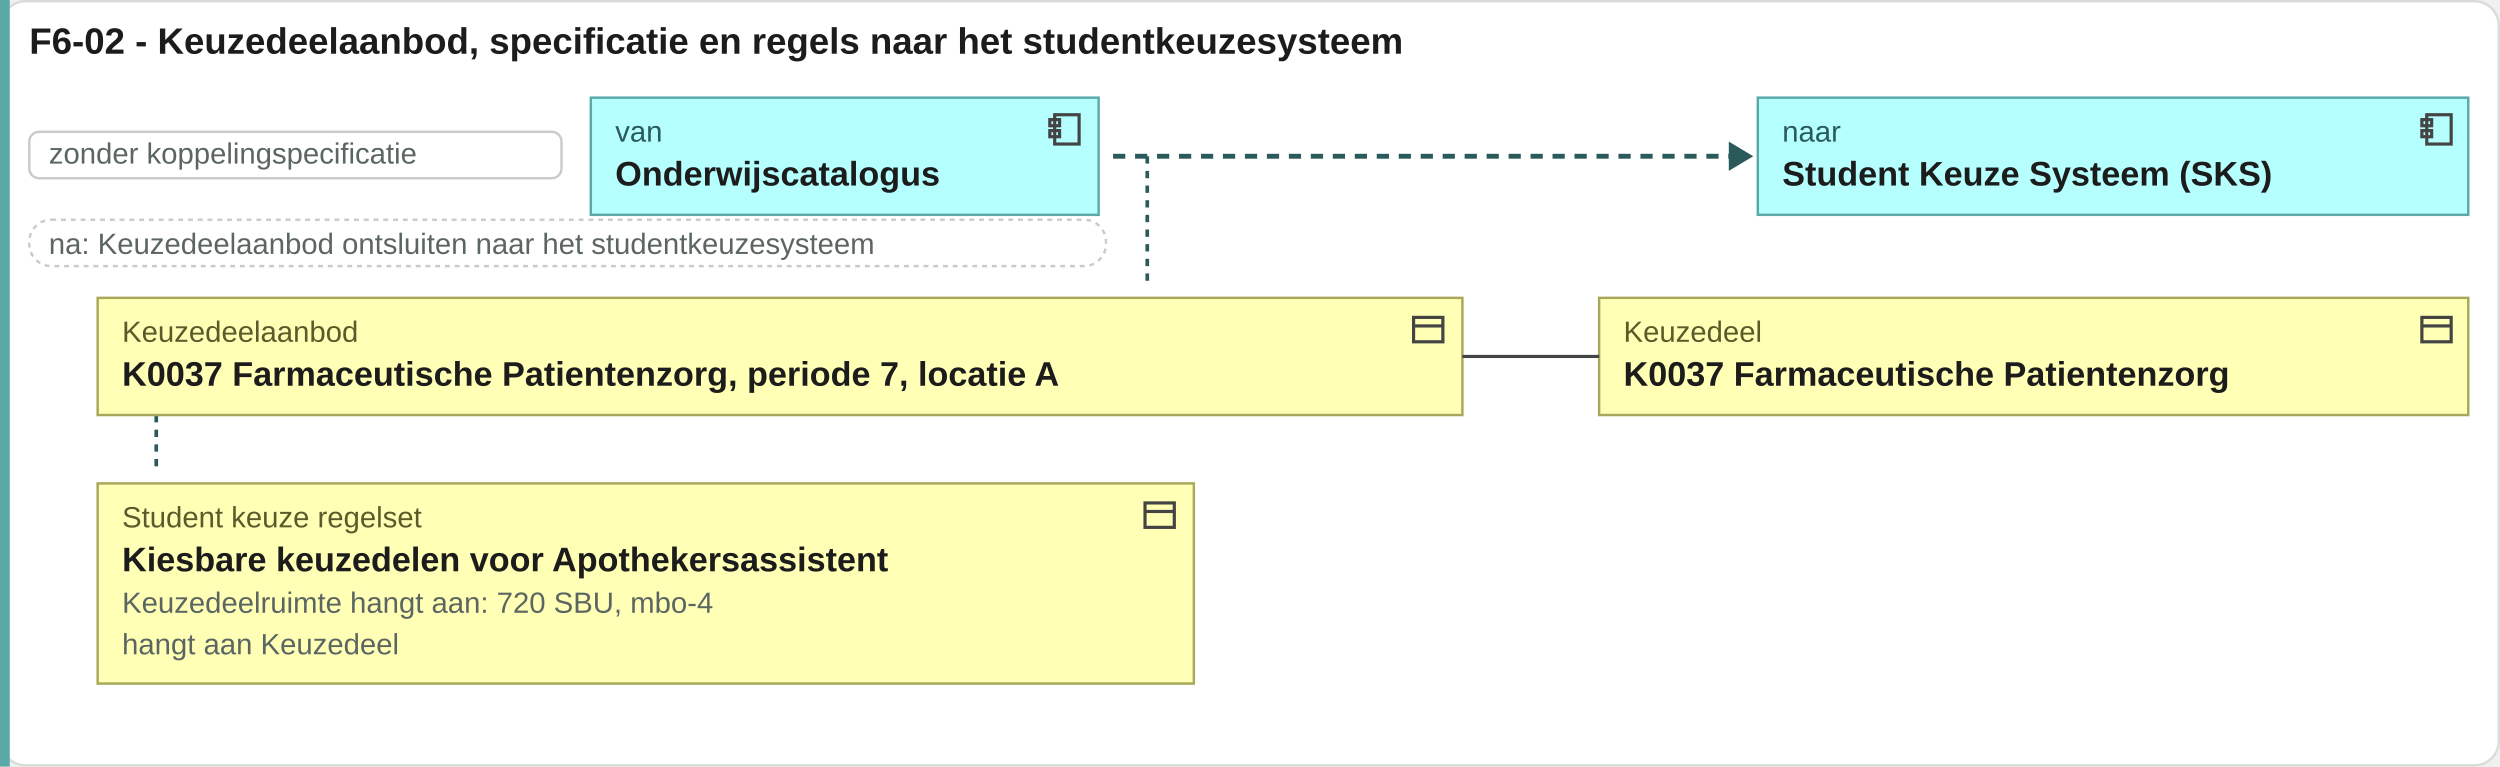
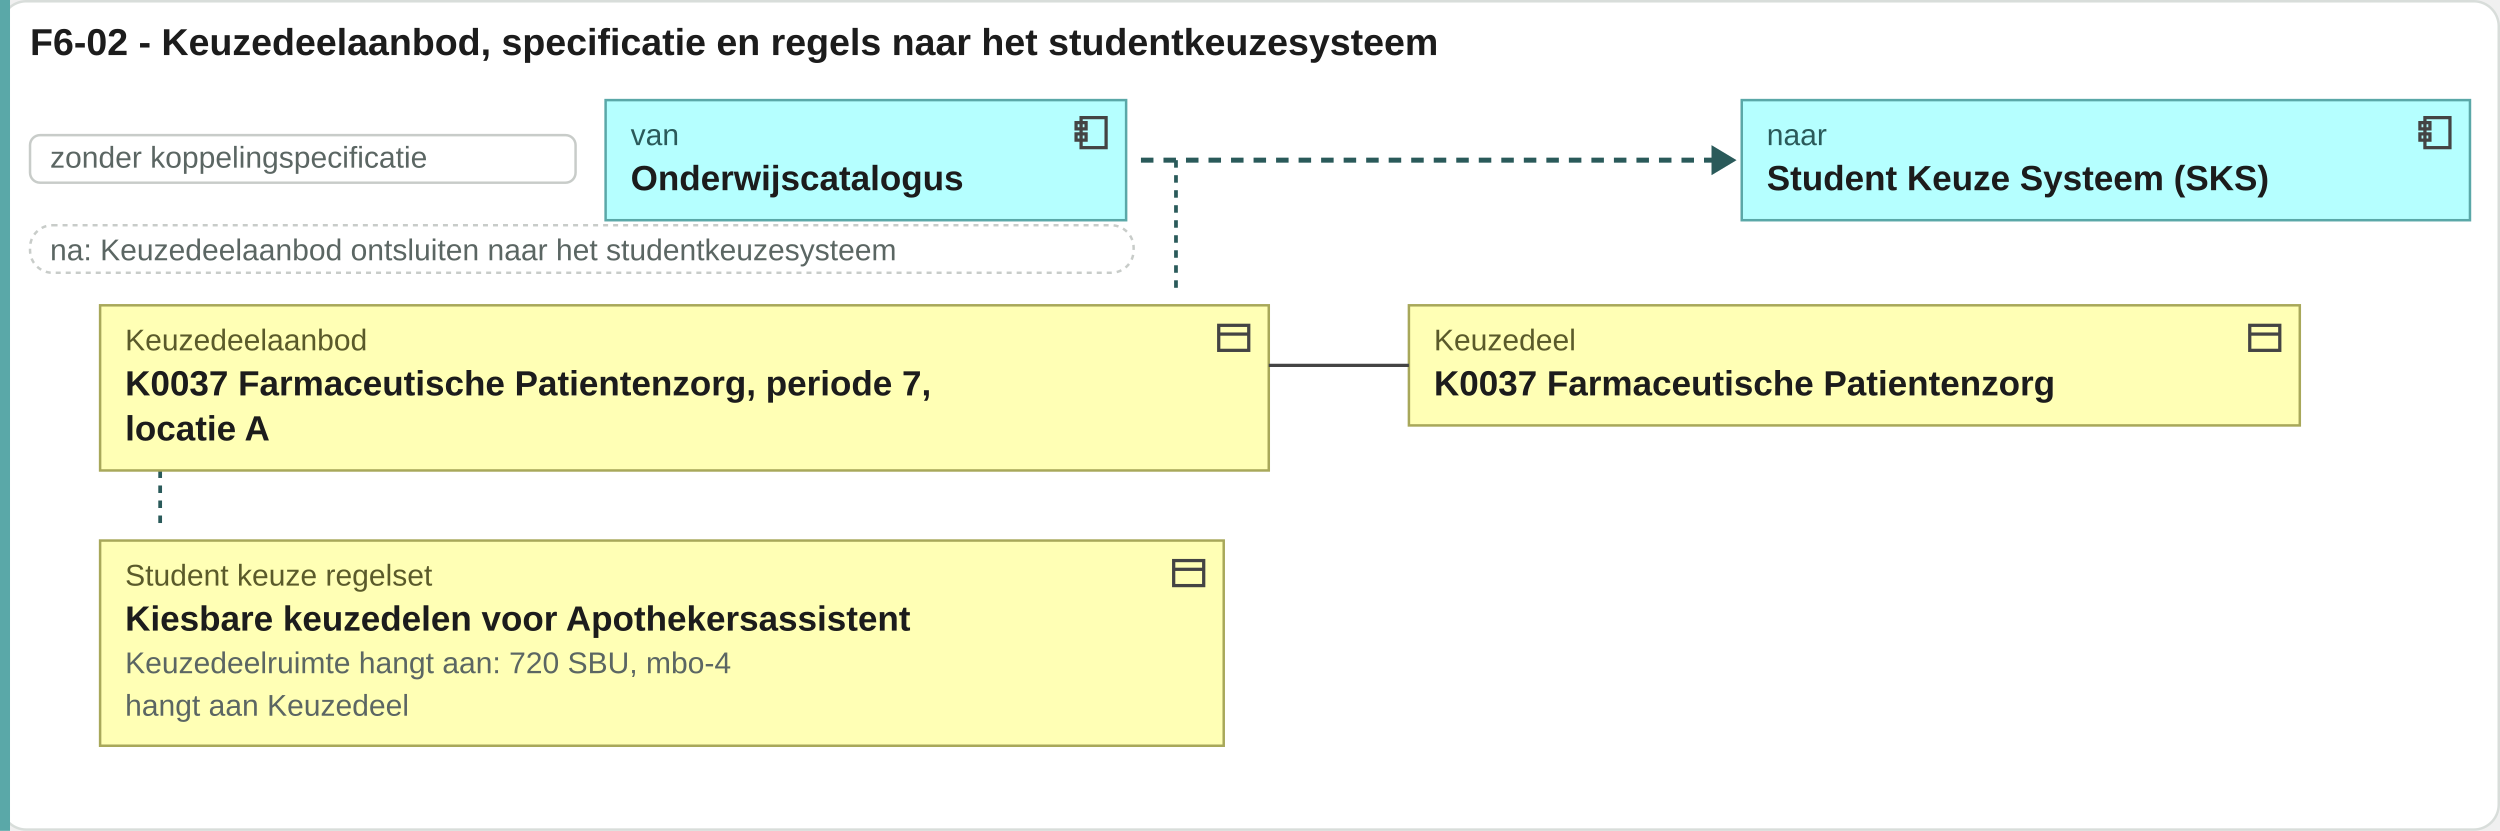
- <svg xmlns="http://www.w3.org/2000/svg" viewBox="0 0 1024 314" width="1024" height="314">
-   <rect x="0.5" y="0.5" width="1023" height="313" rx="10" fill="#ffffff" stroke="#d8ddda" />
+ <svg xmlns="http://www.w3.org/2000/svg" viewBox="0 0 999 332" width="999" height="332">
+   <rect x="0.5" y="0.5" width="998" height="331" rx="10" fill="#ffffff" stroke="#d8ddda" />
  <text x="12" y="22" font-family="Arial, Helvetica, sans-serif" font-size="15" font-weight="bold" fill="#1c1c1c" text-anchor="start">F6-02 - Keuzedeelaanbod, specificatie en regels naar het studentkeuzesysteem</text>
-   <rect x="0" y="0" width="4" height="314" fill="#5aa8a8" />
+   <rect x="0" y="0" width="4" height="332" fill="#5aa8a8" />
  <rect x="12" y="54" width="218" height="19" rx="4" fill="#ffffff" stroke="#c8ccc9" />
  <text x="20" y="67" font-family="Arial, Helvetica, sans-serif" font-size="12" fill="#5b6663" text-anchor="start">zonder koppelingspecificatie</text>
  <rect x="242" y="40" width="208" height="48" rx="0" fill="#b5ffff" stroke="#5aa8a8" />
  <g transform="translate(428,45)" fill="none" stroke="#444" stroke-width="1.3">
    <rect x="4" y="2" width="10" height="12" />
    <rect x="2" y="4" width="4" height="2.5" />
    <rect x="2" y="8.5" width="4" height="2.5" />
  </g>
  <text x="252" y="58" font-family="Arial, Helvetica, sans-serif" font-size="12" fill="#2a5a5a" text-anchor="start">van</text>
  <text x="252" y="76" font-family="Arial, Helvetica, sans-serif" font-size="14" font-weight="bold" fill="#1c1c1c" text-anchor="start">Onderwijscatalogus</text>
-   <path d="M455.92 64H710.12" stroke="#2a5a5a" stroke-width="2" stroke-dasharray="5 4" />
-   <path d="M708.12 58l10 6-10 6z" fill="#2a5a5a" />
-   <rect x="720" y="40" width="291" height="48" rx="0" fill="#b5ffff" stroke="#5aa8a8" />
-   <g transform="translate(990,45)" fill="none" stroke="#444" stroke-width="1.3">
+   <path d="M455.92 64H685.92" stroke="#2a5a5a" stroke-width="2" stroke-dasharray="5 4" />
+   <path d="M683.92 58l10 6-10 6z" fill="#2a5a5a" />
+   <rect x="696" y="40" width="291" height="48" rx="0" fill="#b5ffff" stroke="#5aa8a8" />
+   <g transform="translate(965,45)" fill="none" stroke="#444" stroke-width="1.3">
    <rect x="4" y="2" width="10" height="12" />
    <rect x="2" y="4" width="4" height="2.5" />
    <rect x="2" y="8.5" width="4" height="2.5" />
  </g>
-   <text x="730" y="58" font-family="Arial, Helvetica, sans-serif" font-size="12" fill="#2a5a5a" text-anchor="start">naar</text>
-   <text x="730" y="76" font-family="Arial, Helvetica, sans-serif" font-size="14" font-weight="bold" fill="#1c1c1c" text-anchor="start">Student Keuze Systeem (SKS)</text>
+   <text x="706" y="58" font-family="Arial, Helvetica, sans-serif" font-size="12" fill="#2a5a5a" text-anchor="start">naar</text>
+   <text x="706" y="76" font-family="Arial, Helvetica, sans-serif" font-size="14" font-weight="bold" fill="#1c1c1c" text-anchor="start">Student Keuze Systeem (SKS)</text>
  <rect x="12" y="90" width="441" height="19" rx="9" fill="#ffffff" stroke="#c8ccc9" stroke-dasharray="2 2" />
  <text x="20" y="104" font-family="Arial, Helvetica, sans-serif" font-size="12" fill="#5b6663" text-anchor="start">na: Keuzedeelaanbod ontsluiten naar het studentkeuzesysteem</text>
  <path d="M469.92 64V118" stroke="#2a5a5a" stroke-width="1.5" stroke-dasharray="3 3" />
-   <path d="M64 122V194" stroke="#2a5a5a" stroke-width="1.5" stroke-dasharray="3 3" />
-   <rect x="40" y="122" width="559" height="48" rx="0" fill="#ffffb5" stroke="#a8a85a" />
-   <g transform="translate(577,127)" fill="none" stroke="#444" stroke-width="1.3">
+   <path d="M64 122V212" stroke="#2a5a5a" stroke-width="1.5" stroke-dasharray="3 3" />
+   <rect x="40" y="122" width="467" height="66" rx="0" fill="#ffffb5" stroke="#a8a85a" />
+   <g transform="translate(485,127)" fill="none" stroke="#444" stroke-width="1.3">
    <rect x="2" y="3" width="12" height="10" />
    <path d="M2 6.5h12" />
  </g>
  <text x="50" y="140" font-family="Arial, Helvetica, sans-serif" font-size="12" fill="#5a5a2a" text-anchor="start">Keuzedeelaanbod</text>
-   <text x="50" y="158" font-family="Arial, Helvetica, sans-serif" font-size="14" font-weight="bold" fill="#1c1c1c" text-anchor="start">K0037 Farmaceutische Patientenzorg, periode 7, locatie A</text>
-   <rect x="655" y="122" width="356" height="48" rx="0" fill="#ffffb5" stroke="#a8a85a" />
-   <g transform="translate(990,127)" fill="none" stroke="#444" stroke-width="1.3">
+   <text x="50" y="158" font-family="Arial, Helvetica, sans-serif" font-size="14" font-weight="bold" fill="#1c1c1c" text-anchor="start">K0037 Farmaceutische Patientenzorg, periode 7,</text>
+   <text x="50" y="176" font-family="Arial, Helvetica, sans-serif" font-size="14" font-weight="bold" fill="#1c1c1c" text-anchor="start">locatie A</text>
+   <rect x="563" y="122" width="356" height="48" rx="0" fill="#ffffb5" stroke="#a8a85a" />
+   <g transform="translate(897,127)" fill="none" stroke="#444" stroke-width="1.3">
    <rect x="2" y="3" width="12" height="10" />
    <path d="M2 6.5h12" />
  </g>
-   <text x="665" y="140" font-family="Arial, Helvetica, sans-serif" font-size="12" fill="#5a5a2a" text-anchor="start">Keuzedeel</text>
-   <text x="665" y="158" font-family="Arial, Helvetica, sans-serif" font-size="14" font-weight="bold" fill="#1c1c1c" text-anchor="start">K0037 Farmaceutische Patientenzorg</text>
-   <path d="M599 146H655" stroke="#444" stroke-width="1.3" fill="none" />
-   <rect x="40" y="198" width="449" height="82" rx="0" fill="#ffffb5" stroke="#a8a85a" />
-   <g transform="translate(467,203)" fill="none" stroke="#444" stroke-width="1.3">
+   <text x="573" y="140" font-family="Arial, Helvetica, sans-serif" font-size="12" fill="#5a5a2a" text-anchor="start">Keuzedeel</text>
+   <text x="573" y="158" font-family="Arial, Helvetica, sans-serif" font-size="14" font-weight="bold" fill="#1c1c1c" text-anchor="start">K0037 Farmaceutische Patientenzorg</text>
+   <path d="M507 146H563" stroke="#444" stroke-width="1.3" fill="none" />
+   <rect x="40" y="216" width="449" height="82" rx="0" fill="#ffffb5" stroke="#a8a85a" />
+   <g transform="translate(467,221)" fill="none" stroke="#444" stroke-width="1.3">
    <rect x="2" y="3" width="12" height="10" />
    <path d="M2 6.5h12" />
  </g>
-   <text x="50" y="216" font-family="Arial, Helvetica, sans-serif" font-size="12" fill="#5a5a2a" text-anchor="start">Student keuze regelset</text>
-   <text x="50" y="234" font-family="Arial, Helvetica, sans-serif" font-size="14" font-weight="bold" fill="#1c1c1c" text-anchor="start">Kiesbare keuzedelen voor Apothekersassistent</text>
-   <text x="50" y="251" font-family="Arial, Helvetica, sans-serif" font-size="12" fill="#5b6663" text-anchor="start">Keuzedeelruimte hangt aan: 720 SBU, mbo-4</text>
-   <text x="50" y="268" font-family="Arial, Helvetica, sans-serif" font-size="12" fill="#5b6663" text-anchor="start">hangt aan Keuzedeel</text>
+   <text x="50" y="234" font-family="Arial, Helvetica, sans-serif" font-size="12" fill="#5a5a2a" text-anchor="start">Student keuze regelset</text>
+   <text x="50" y="252" font-family="Arial, Helvetica, sans-serif" font-size="14" font-weight="bold" fill="#1c1c1c" text-anchor="start">Kiesbare keuzedelen voor Apothekersassistent</text>
+   <text x="50" y="269" font-family="Arial, Helvetica, sans-serif" font-size="12" fill="#5b6663" text-anchor="start">Keuzedeelruimte hangt aan: 720 SBU, mbo-4</text>
+   <text x="50" y="286" font-family="Arial, Helvetica, sans-serif" font-size="12" fill="#5b6663" text-anchor="start">hangt aan Keuzedeel</text>
</svg>
